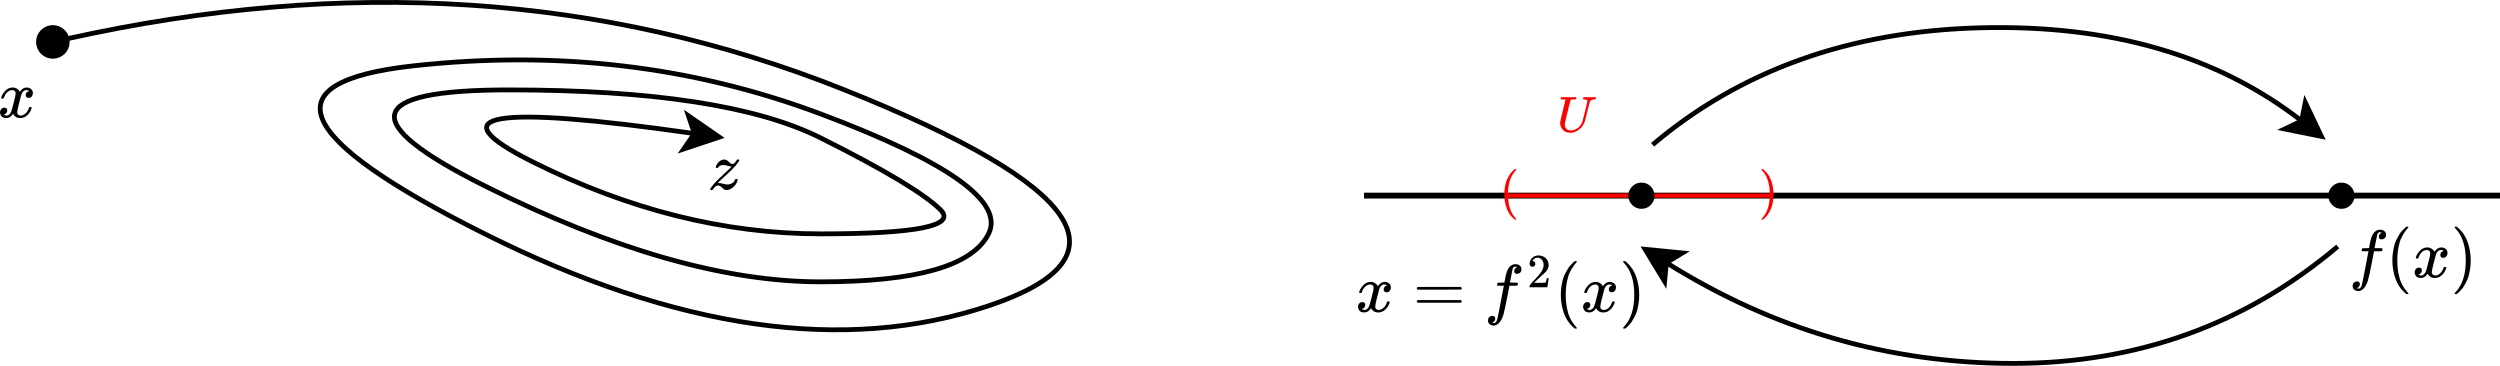
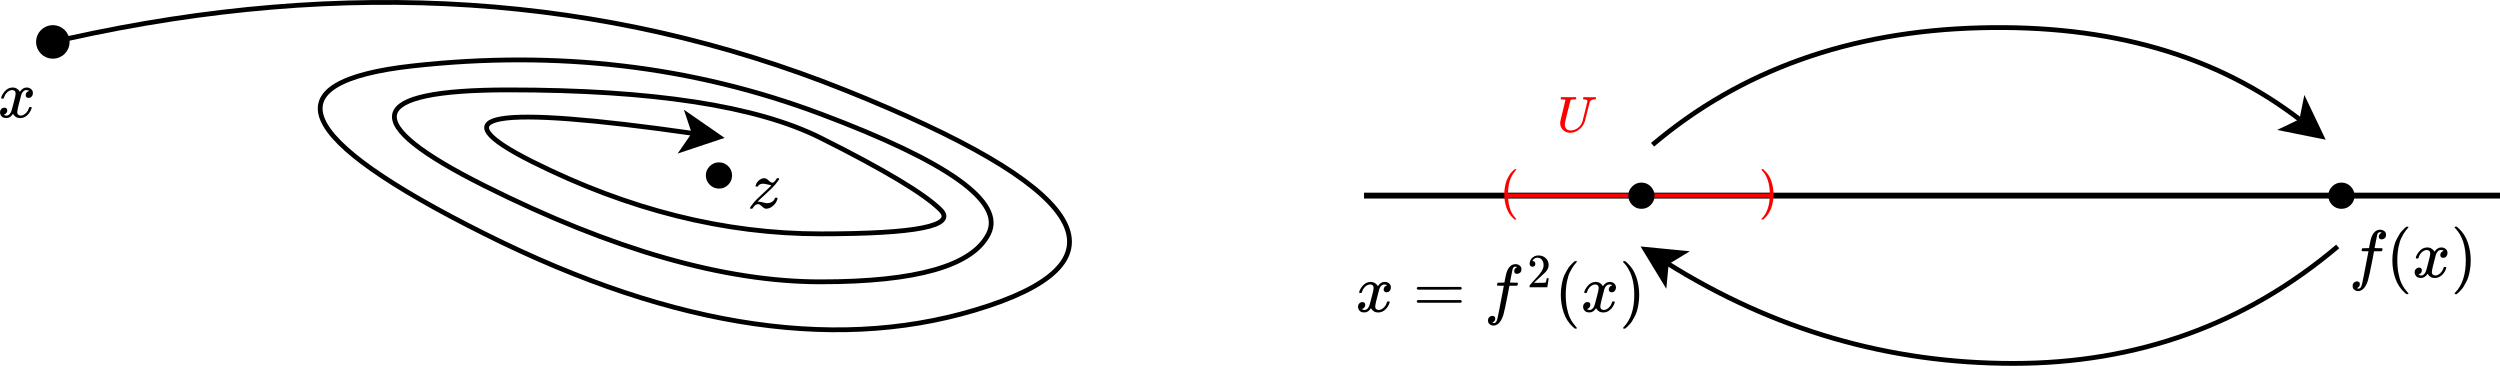
<svg xmlns="http://www.w3.org/2000/svg" version="1.1" id="svg1" width="468.007" height="68.48" viewBox="0 0 468.007 68.48">
  <defs id="defs1">
    <clipPath clipPathUnits="userSpaceOnUse" id="clipPath2">
      <path d="M 81.25,9.375 H 1575 V 234.375 H 81.25 Z" transform="matrix(0.3562442,0,0,0.3562442,62.39827,116.3099)" clip-rule="evenodd" id="path2" />
    </clipPath>
    <clipPath clipPathUnits="userSpaceOnUse" id="clipPath4">
      <path d="M 81.25,9.375 H 1575 V 234.375 H 81.25 Z" transform="matrix(0.3562442,0,0,0.3562442,62.39827,116.3099)" clip-rule="evenodd" id="path4" />
    </clipPath>
    <clipPath clipPathUnits="userSpaceOnUse" id="clipPath6">
      <path d="M 81.25,9.375 H 1575 V 234.375 H 81.25 Z" transform="matrix(0.3562442,0,0,0.3562442,62.39827,116.3099)" clip-rule="evenodd" id="path6" />
    </clipPath>
    <clipPath clipPathUnits="userSpaceOnUse" id="clipPath8">
      <path d="M 81.25,9.375 H 1575 V 234.375 H 81.25 Z" transform="matrix(25.32309,0,0,-25.32309,-2566.237,2090.515)" clip-rule="evenodd" id="path8" />
    </clipPath>
    <clipPath clipPathUnits="userSpaceOnUse" id="clipPath10">
      <path d="M 81.25,9.375 H 1575 V 234.375 H 81.25 Z" transform="matrix(25.36323,0,0,-25.36323,-13107.341,3161.43)" clip-rule="evenodd" id="path10" />
    </clipPath>
    <clipPath clipPathUnits="userSpaceOnUse" id="clipPath12">
      <path d="M 81.25,9.375 H 1575 V 234.375 H 81.25 Z" transform="matrix(0.3562442,0,0,0.3562442,62.39827,116.3099)" clip-rule="evenodd" id="path12" />
    </clipPath>
    <clipPath clipPathUnits="userSpaceOnUse" id="clipPath14">
      <path d="M 81.25,9.375 H 1575 V 234.375 H 81.25 Z" transform="matrix(25.3202,0,0,-25.3202,-22681.098,4969.787)" clip-rule="evenodd" id="path14" />
    </clipPath>
    <clipPath clipPathUnits="userSpaceOnUse" id="clipPath16">
      <path d="M 81.25,9.375 H 1575 V 234.375 H 81.25 Z" transform="matrix(25.3202,0,0,-25.3202,-23530.9,4969.787)" clip-rule="evenodd" id="path16" />
    </clipPath>
    <clipPath clipPathUnits="userSpaceOnUse" id="clipPath18">
      <path d="M 81.25,9.375 H 1575 V 234.375 H 81.25 Z" transform="matrix(25.3202,0,0,-25.3202,-24586.698,4969.787)" clip-rule="evenodd" id="path18" />
    </clipPath>
    <clipPath clipPathUnits="userSpaceOnUse" id="clipPath20">
      <path d="M 81.25,9.375 H 1575 V 234.375 H 81.25 Z" transform="matrix(35.81357,0,0,-35.81357,-35675.661,6515.964)" clip-rule="evenodd" id="path20" />
    </clipPath>
    <clipPath clipPathUnits="userSpaceOnUse" id="clipPath22">
      <path d="M 81.25,9.375 H 1575 V 234.375 H 81.25 Z" transform="matrix(25.3202,0,0,-25.3202,-25626.199,4969.787)" clip-rule="evenodd" id="path22" />
    </clipPath>
    <clipPath clipPathUnits="userSpaceOnUse" id="clipPath24">
      <path d="M 81.25,9.375 H 1575 V 234.375 H 81.25 Z" transform="matrix(25.3202,0,0,-25.3202,-26015.198,4969.787)" clip-rule="evenodd" id="path24" />
    </clipPath>
    <clipPath clipPathUnits="userSpaceOnUse" id="clipPath26">
      <path d="M 81.25,9.375 H 1575 V 234.375 H 81.25 Z" transform="matrix(25.3202,0,0,-25.3202,-26587.2,4969.787)" clip-rule="evenodd" id="path26" />
    </clipPath>
    <clipPath clipPathUnits="userSpaceOnUse" id="clipPath28">
      <path d="M 81.25,9.375 H 1575 V 234.375 H 81.25 Z" transform="matrix(25.34015,0,0,-25.34015,-37066.77,3445.044)" clip-rule="evenodd" id="path28" />
    </clipPath>
    <clipPath clipPathUnits="userSpaceOnUse" id="clipPath30">
      <path d="M 81.25,9.375 H 1575 V 234.375 H 81.25 Z" transform="matrix(0.3562442,0,0,0.3562442,62.39827,116.3099)" clip-rule="evenodd" id="path30" />
    </clipPath>
    <clipPath clipPathUnits="userSpaceOnUse" id="clipPath32">
      <path d="M 81.25,9.375 H 1575 V 234.375 H 81.25 Z" transform="matrix(0.3562442,0,0,0.3562442,62.39827,116.3099)" clip-rule="evenodd" id="path32" />
    </clipPath>
    <clipPath clipPathUnits="userSpaceOnUse" id="clipPath34">
      <path d="M 81.25,9.375 H 1575 V 234.375 H 81.25 Z" transform="matrix(0.3562442,0,0,0.3562442,62.39827,116.3099)" clip-rule="evenodd" id="path34" />
    </clipPath>
    <clipPath clipPathUnits="userSpaceOnUse" id="clipPath36">
      <path d="M 81.25,9.375 H 1575 V 234.375 H 81.25 Z" transform="matrix(0.3562442,0,0,0.3562442,62.39827,116.3099)" clip-rule="evenodd" id="path36" />
    </clipPath>
    <clipPath clipPathUnits="userSpaceOnUse" id="clipPath38">
      <path d="M 81.25,9.375 H 1575 V 234.375 H 81.25 Z" transform="matrix(25.33293,0,0,-25.33293,-37412.802,4461.3)" clip-rule="evenodd" id="path38" />
    </clipPath>
    <clipPath clipPathUnits="userSpaceOnUse" id="clipPath40">
      <path d="M 81.25,9.375 H 1575 V 234.375 H 81.25 Z" transform="matrix(25.33293,0,0,-25.33293,-37962.801,4461.3)" clip-rule="evenodd" id="path40" />
    </clipPath>
    <clipPath clipPathUnits="userSpaceOnUse" id="clipPath42">
      <path d="M 81.25,9.375 H 1575 V 234.375 H 81.25 Z" transform="matrix(25.33293,0,0,-25.33293,-38351.8,4461.3)" clip-rule="evenodd" id="path42" />
    </clipPath>
    <clipPath clipPathUnits="userSpaceOnUse" id="clipPath44">
      <path d="M 81.25,9.375 H 1575 V 234.375 H 81.25 Z" transform="matrix(25.33293,0,0,-25.33293,-38923.801,4461.3)" clip-rule="evenodd" id="path44" />
    </clipPath>
    <clipPath clipPathUnits="userSpaceOnUse" id="clipPath46">
      <path d="M 81.25,9.375 H 1575 V 234.375 H 81.25 Z" transform="matrix(33.85136,0,0,-33.85136,-33172.663,4570.081)" clip-rule="evenodd" id="path46" />
    </clipPath>
    <clipPath clipPathUnits="userSpaceOnUse" id="clipPath48">
      <path d="M 81.25,9.375 H 1575 V 234.375 H 81.25 Z" transform="matrix(33.85136,0,0,-33.85136,-38303.901,4570.081)" clip-rule="evenodd" id="path48" />
    </clipPath>
    <clipPath clipPathUnits="userSpaceOnUse" id="clipPath50">
      <path d="M 81.25,9.375 H 1575 V 234.375 H 81.25 Z" transform="matrix(0.3562442,0,0,0.3562442,62.39827,116.3099)" clip-rule="evenodd" id="path50" />
    </clipPath>
    <clipPath clipPathUnits="userSpaceOnUse" id="clipPath52">
      <path d="M 81.25,9.375 H 1575 V 234.375 H 81.25 Z" transform="matrix(25.34015,0,0,-25.34015,-26681.586,3445.044)" clip-rule="evenodd" id="path52" />
    </clipPath>
    <clipPath clipPathUnits="userSpaceOnUse" id="clipPath54">
      <path d="M 81.25,9.375 H 1575 V 234.375 H 81.25 Z" transform="matrix(33.76835,0,0,-33.76835,-34228.89,3070.77)" clip-rule="evenodd" id="path54" />
    </clipPath>
+     <clipPath clipPathUnits="userSpaceOnUse" id="clipPath52-7">
+       <path d="M 81.25,9.375 H 1575 V 234.375 H 81.25 Z" transform="matrix(25.34015,0,0,-25.34015,-26681.586,3445.044)" clip-rule="evenodd" id="path52-5" />
+     </clipPath>
  </defs>
  <g id="g1" transform="translate(-32.86471,-4.450228)">
    <path id="path1" d="M 112.93,129.35 C 170.977,116.45 225,120 275,140 c 50,20 60,35 30,45 -30,10 -65,5 -105,-15 -40,-20 -45,-31.667 -15,-35 30,-3.333 58.333,0 85,10 26.667,10 38.333,18.333 35,25 -3.333,6.667 -15,10 -35,10 -20,0 -43.333,-6.667 -70,-20 -26.667,-13.333 -25,-20 5,-20 30,0 51.667,3.333 65,10 13.333,6.667 21.667,11.667 25,15 3.333,3.333 -5,5 -25,5 -20,0 -40,-5 -60,-15 -20,-10 -8.767,-11.967 33.7,-5.9" style="fill:none;stroke:#000000;stroke-width:1;stroke-linecap:butt;stroke-linejoin:miter;stroke-miterlimit:10;stroke-dasharray:none;stroke-opacity:1" transform="matrix(0.8982602,0,0,0.8982602,-56.04988,-104.4765)" clip-path="url(#clipPath2)" />
    <path id="path3" d="m 113,130 c -1e-5,0.398 -0.076,0.78 -0.228,1.148 -0.152,0.368 -0.369,0.692 -0.65,0.973 -0.281,0.281 -0.606,0.498 -0.973,0.65 -0.368,0.152 -0.75,0.228 -1.148,0.228 -0.398,-2e-5 -0.781,-0.076 -1.148,-0.228 -0.368,-0.152 -0.692,-0.369 -0.973,-0.65 -0.281,-0.281 -0.498,-0.606 -0.65,-0.973 C 107.076,130.78 107,130.398 107,130 c -1e-5,-0.398 0.076,-0.781 0.228,-1.148 0.152,-0.368 0.369,-0.692 0.65,-0.973 0.281,-0.281 0.606,-0.498 0.973,-0.65 C 109.219,127.076 109.602,127 110,127 c 0.398,0 0.78,0.076 1.148,0.228 0.368,0.152 0.692,0.369 0.973,0.65 0.281,0.281 0.498,0.606 0.65,0.973 0.152,0.368 0.228,0.75 0.228,1.148 z" style="fill:#000000;fill-opacity:1;fill-rule:nonzero;stroke:#000000;stroke-width:1;stroke-linecap:butt;stroke-linejoin:miter;stroke-miterlimit:10;stroke-dasharray:none;stroke-opacity:1" transform="matrix(0.8982602,0,0,0.8982602,-56.04988,-104.4765)" clip-path="url(#clipPath4)" />
    <path id="path5" d="m 248.89,149.84 -7.42,2.48 2.23,-3.22 -1.24,-3.71 z" style="fill:#000000;fill-opacity:1;fill-rule:nonzero;stroke:#000000;stroke-width:1;stroke-linecap:butt;stroke-linejoin:miter;stroke-miterlimit:10;stroke-dasharray:none;stroke-opacity:1" transform="matrix(0.8982602,0,0,0.8982602,-56.04988,-104.4765)" clip-path="url(#clipPath6)" />
    <path id="path7" d="m 52,289 c 4.667,28 22.667,60.333 54,97 31.333,36.667 70,55.333 116,56 23.333,0 44.667,-6 64,-18 19.333,-12 33.667,-27 43,-45 28,42 61.667,63 101,63 24.667,0 46,-7.333 64,-22 18,-14.667 27.333,-34.333 28,-59 0,-19.333 -4.667,-35 -14,-47 -9.333,-12 -18.333,-19.333 -27,-22 -8.667,-2.667 -16.333,-4 -23,-4 -12.667,0 -23,3.667 -31,11 -8,7.333 -12,17 -12,29 0,30.667 16.667,51.667 50,63 -7.333,8.667 -20.667,13 -40,13 -8.667,0 -15,-0.667 -19,-2 -25.333,-10.667 -44,-32.667 -56,-66 -40,-147.333 -60,-233.333 -60,-258 0,-18.667 5.333,-32 16,-40 10.667,-8 22.333,-12 35,-12 24.667,0 49,11 73,33 24,22 40.333,49 49,81 2,6.667 4,10.333 6,11 2,0.667 7.333,1.333 16,2 h 4 c 10,0 15,-2.667 15,-8 0,-0.667 -0.667,-4.333 -2,-11 C 491.333,96 470.667,62.333 440,33 409.333,3.667 373.667,-11 333,-11 286.333,-11 251,10 227,52 199.667,10.667 168.333,-10 133,-10 h -6 C 94.333,-10 71,-1.333 57,16 43,33.333 35.667,51.667 35,71 c 0,21.333 6.333,38.667 19,52 12.667,13.333 27.667,20 45,20 28.667,0 43,-14 43,-42 C 142,87.667 138,76 130,66 122,56 114.333,49.333 107,46 99.667,42.667 95.333,41 94,41 l -3,-1 c 0,-0.667 2,-2 6,-4 4,-2 9.333,-4.333 16,-7 6.667,-2.667 13,-3.667 19,-3 24,0 44.667,15 62,45 6,10.667 13.667,33.333 23,68 9.333,34.667 18.667,70.667 28,108 9.333,37.333 14.667,59.333 16,66 3.333,18 5,31 5,39 0,18.667 -5,32 -15,40 -10,8 -21.333,12 -34,12 -26.667,0 -51.667,-10.667 -75,-32 -23.333,-21.333 -39.667,-48.667 -49,-82 -1.333,-6 -3,-9.333 -5,-10 -2,-0.667 -7.333,-1.333 -16,-2 H 58 c -4,4 -6,7.667 -6,11 z" style="fill:#000000;fill-opacity:1;fill-rule:nonzero;stroke:#000000;stroke-width:1;stroke-linecap:butt;stroke-linejoin:miter;stroke-miterlimit:10;stroke-dasharray:none;stroke-opacity:0.118" transform="matrix(0.01263669,0,0,-0.01263669,32.42874,26.41719)" clip-path="url(#clipPath8)" />
-     <path id="path9" d="m 347,338 c -6.667,0 -24.333,3.667 -53,11 -28.667,7.333 -49.667,11 -63,11 -13.333,0 -24.667,-1.333 -34,-4 -9.333,-2.667 -17,-6 -23,-10 -6,-4 -10,-7.667 -12,-11 -2,-3.333 -4.333,-7 -7,-11 l -2,-4 c -2,-2 -7,-3 -15,-3 -14,0 -21,2.667 -21,8 0,3.333 1,8 3,14 8.667,26 23,48.333 43,67 20,18.667 42,30 66,34 8,1.333 13.667,2 17,2 16.667,0 31.667,-5.667 45,-17 13.333,-11.333 26,-22.333 38,-33 12,-10.667 24.667,-16.333 38,-17 14.667,0 29.333,11 44,33 14.667,22 22.333,33 23,33 0.667,0.667 5.667,1 15,1 h 13 c 4,-4 6,-6.667 6,-8 0,-2.667 -1.667,-7.333 -5,-14 -3.333,-6.667 -8,-13.667 -14,-21 -6,-7.333 -11.667,-14.667 -17,-22 -5.333,-7.333 -10,-13.667 -14,-19 l -7,-9 C 382.333,315 337,270 275,214 213,158 174.667,122 160,106 l -12,-12 15,-1 c 14.667,0 36,-3.667 64,-11 28,-7.333 49,-11 63,-11 25.333,0 48.667,6.333 70,19 21.333,12.667 35.333,29.333 42,50 2.667,6 5,9.667 7,11 2,1.333 7,2 15,2 12.667,0 19,-3.333 19,-10 0,-3.333 -0.333,-6.333 -1,-9 C 430.667,92.667 408.667,58.333 376,31 343.333,3.667 310.667,-10.333 278,-11 260.667,-11 245.333,-5.333 232,6 218.667,17.333 205.667,28.667 193,40 180.333,51.333 167.667,57 155,57 125.667,57 99.333,37 76,-3 72,-8.333 66.333,-11 59,-11 H 54 41 c -4,4 -6,7 -6,9 0,10 19.333,38.667 58,86 26,30 70,73.333 132,130 62,56.667 100.333,92.667 115,108 8,10.667 10.333,16 7,16 z" style="fill:#000000;fill-opacity:1;fill-rule:nonzero;stroke:#000000;stroke-width:1;stroke-linecap:butt;stroke-linejoin:miter;stroke-miterlimit:10;stroke-dasharray:none;stroke-opacity:0.118" transform="matrix(0.01261669,0,0,-0.01261669,165.3713,39.88678)" clip-path="url(#clipPath10)" />
+     <path id="path9" d="m 347,338 c -6.667,0 -24.333,3.667 -53,11 -28.667,7.333 -49.667,11 -63,11 -13.333,0 -24.667,-1.333 -34,-4 -9.333,-2.667 -17,-6 -23,-10 -6,-4 -10,-7.667 -12,-11 -2,-3.333 -4.333,-7 -7,-11 l -2,-4 c -2,-2 -7,-3 -15,-3 -14,0 -21,2.667 -21,8 0,3.333 1,8 3,14 8.667,26 23,48.333 43,67 20,18.667 42,30 66,34 8,1.333 13.667,2 17,2 16.667,0 31.667,-5.667 45,-17 13.333,-11.333 26,-22.333 38,-33 12,-10.667 24.667,-16.333 38,-17 14.667,0 29.333,11 44,33 14.667,22 22.333,33 23,33 0.667,0.667 5.667,1 15,1 h 13 c 4,-4 6,-6.667 6,-8 0,-2.667 -1.667,-7.333 -5,-14 -3.333,-6.667 -8,-13.667 -14,-21 -6,-7.333 -11.667,-14.667 -17,-22 -5.333,-7.333 -10,-13.667 -14,-19 l -7,-9 C 382.333,315 337,270 275,214 213,158 174.667,122 160,106 l -12,-12 15,-1 c 14.667,0 36,-3.667 64,-11 28,-7.333 49,-11 63,-11 25.333,0 48.667,6.333 70,19 21.333,12.667 35.333,29.333 42,50 2.667,6 5,9.667 7,11 2,1.333 7,2 15,2 12.667,0 19,-3.333 19,-10 0,-3.333 -0.333,-6.333 -1,-9 C 430.667,92.667 408.667,58.333 376,31 343.333,3.667 310.667,-10.333 278,-11 260.667,-11 245.333,-5.333 232,6 218.667,17.333 205.667,28.667 193,40 180.333,51.333 167.667,57 155,57 125.667,57 99.333,37 76,-3 72,-8.333 66.333,-11 59,-11 H 54 41 c -4,4 -6,7 -6,9 0,10 19.333,38.667 58,86 26,30 70,73.333 132,130 62,56.667 100.333,92.667 115,108 8,10.667 10.333,16 7,16 z" style="fill:#000000;fill-opacity:1;fill-rule:nonzero;stroke:#000000;stroke-width:1;stroke-linecap:butt;stroke-linejoin:miter;stroke-miterlimit:10;stroke-dasharray:none;stroke-opacity:0.118" transform="matrix(0.01261669,0,0,-0.01261669,172.8288,43.38253)" clip-path="url(#clipPath10)" />
    <path id="path11" d="M 383.26,162.03 H 620" style="fill:none;stroke:#000000;stroke-width:1.222;stroke-linecap:butt;stroke-linejoin:miter;stroke-miterlimit:10;stroke-dasharray:none;stroke-opacity:1" transform="matrix(0.8982602,0,0,0.8982602,-56.04988,-104.4765)" clip-path="url(#clipPath12)" />
    <path id="path13" d="m 52,289 c 4.667,28 22.667,60.333 54,97 31.333,36.667 70,55.333 116,56 23.333,0 44.667,-6 64,-18 19.333,-12 33.667,-27 43,-45 28,42 61.667,63 101,63 24.667,0 46,-7.333 64,-22 18,-14.667 27.333,-34.333 28,-59 0,-19.333 -4.667,-35 -14,-47 -9.333,-12 -18.333,-19.333 -27,-22 -8.667,-2.667 -16.333,-4 -23,-4 -12.667,0 -23,3.667 -31,11 -8,7.333 -12,17 -12,29 0,30.667 16.667,51.667 50,63 -7.333,8.667 -20.667,13 -40,13 -8.667,0 -15,-0.667 -19,-2 -25.333,-10.667 -44,-32.667 -56,-66 -40,-147.333 -60,-233.333 -60,-258 0,-18.667 5.333,-32 16,-40 10.667,-8 22.333,-12 35,-12 24.667,0 49,11 73,33 24,22 40.333,49 49,81 2,6.667 4,10.333 6,11 2,0.667 7.333,1.333 16,2 h 4 c 10,0 15,-2.667 15,-8 0,-0.667 -0.667,-4.333 -2,-11 C 491.333,96 470.667,62.333 440,33 409.333,3.667 373.667,-11 333,-11 286.333,-11 251,10 227,52 199.667,10.667 168.333,-10 133,-10 h -6 C 94.333,-10 71,-1.333 57,16 43,33.333 35.667,51.667 35,71 c 0,21.333 6.333,38.667 19,52 12.667,13.333 27.667,20 45,20 28.667,0 43,-14 43,-42 C 142,87.667 138,76 130,66 122,56 114.333,49.333 107,46 99.667,42.667 95.333,41 94,41 l -3,-1 c 0,-0.667 2,-2 6,-4 4,-2 9.333,-4.333 16,-7 6.667,-2.667 13,-3.667 19,-3 24,0 44.667,15 62,45 6,10.667 13.667,33.333 23,68 9.333,34.667 18.667,70.667 28,108 9.333,37.333 14.667,59.333 16,66 3.333,18 5,31 5,39 0,18.667 -5,32 -15,40 -10,8 -21.333,12 -34,12 -26.667,0 -51.667,-10.667 -75,-32 -23.333,-21.333 -39.667,-48.667 -49,-82 -1.333,-6 -3,-9.333 -5,-10 -2,-0.667 -7.333,-1.333 -16,-2 H 58 c -4,4 -6,7.667 -6,11 z" style="fill:#000000;fill-opacity:1;fill-rule:nonzero;stroke:#000000;stroke-width:1;stroke-linecap:butt;stroke-linejoin:miter;stroke-miterlimit:10;stroke-dasharray:none;stroke-opacity:0.118" transform="matrix(0.01263813,0,0,-0.01263813,286.6467,62.80882)" clip-path="url(#clipPath14)" />
    <path id="path15" d="m 56,347 c 0,8.667 4.667,15.333 14,20 h 637 c 10,-5.333 15,-12 15,-20 0,-7.333 -4.667,-13.667 -14,-19 L 390,327 H 72 c -10.667,3.333 -16,10 -16,20 z m 0,-194 c 0,10 5.333,16.667 16,20 h 636 c 9.333,-6.667 14,-13.333 14,-20 0,-8.667 -5,-15.333 -15,-20 H 70 c -9.333,4.667 -14,11.333 -14,20 z" style="fill:#000000;fill-opacity:1;fill-rule:nonzero;stroke:#000000;stroke-width:1;stroke-linecap:butt;stroke-linejoin:miter;stroke-miterlimit:10;stroke-dasharray:none;stroke-opacity:0.118" transform="matrix(0.01263813,0,0,-0.01263813,297.3866,62.80882)" clip-path="url(#clipPath16)" />
    <path id="path17" d="m 118,-162 c 1.333,0 3.333,-0.667 6,-2 2.667,-1.333 6.333,-2.333 11,-3 4.667,-0.667 8.667,-1 12,-1 8.667,0 16.667,4.333 24,13 7.333,8.667 12.667,18.333 16,29 6.667,18 18,69 34,153 16,84 31.333,164 46,240 14.667,76 22,114.333 22,115 v 3 h -47 c -31.333,0 -48,0.667 -50,2 -2.667,2 -4,5.333 -4,10 l 7,28 c 1.333,3.333 4,5 8,5 4,0 19.667,0.333 47,1 32,0 48,0.333 48,1 0,1.333 3,18 9,50 6,32 10,51.333 12,58 24.667,110 73.333,165 146,165 24.667,-1.333 45,-8.667 61,-22 16,-13.333 24,-31 24,-53 0,-24 -7,-41.333 -21,-52 -14,-10.667 -28,-16.333 -42,-17 -29.333,0 -44,14 -44,42 0,12.667 3.667,23.667 11,33 7.333,9.333 15.333,16.333 24,21 l 9,5 c -10.667,4 -20.667,6 -30,6 -8,0 -15.667,-3.333 -23,-10 -7.333,-6.667 -12.333,-16 -15,-28 -4.667,-19.333 -10,-45.333 -16,-78 -6,-32.667 -11.333,-60.333 -16,-83 -4.667,-22.667 -7,-34.667 -7,-36 0,-1.333 18.333,-2 55,-2 30,0 47.333,-0.333 52,-1 4.667,-0.667 8.333,-2.667 11,-6 0.667,-2.667 0,-8.333 -2,-17 -2,-8.667 -3.667,-14 -5,-16 -1.333,-3.333 -4.333,-5 -9,-5 -4.667,0 -22.667,-0.333 -54,-1 H 372 L 349,263 C 317,97.667 294.667,-5.667 282,-47 c -18,-56.667 -41.333,-98.667 -70,-126 -24.667,-21.333 -49,-32 -73,-32 -21.333,0 -40.667,6.333 -58,19 -17.333,12.667 -26,30.667 -26,54 0,24.667 7,42.667 21,54 14,11.333 28,17 42,17 29.333,0 44,-14 44,-42 0,-12.667 -3.667,-23.667 -11,-33 -7.333,-9.333 -15.333,-16.333 -24,-21 z" style="fill:#000000;fill-opacity:1;fill-rule:nonzero;stroke:#000000;stroke-width:1;stroke-linecap:butt;stroke-linejoin:miter;stroke-miterlimit:10;stroke-dasharray:none;stroke-opacity:0.118" transform="matrix(0.01263813,0,0,-0.01263813,310.7299,62.80882)" clip-path="url(#clipPath18)" />
    <path id="path19" d="m 109,429 c -18,0 -32.333,6 -43,18 -10.667,12 -16,26.667 -16,44 0,47.333 17.667,88.333 53,123 35.333,34.667 79.333,52 132,52 60.667,0 111.333,-18.667 152,-56 40.667,-37.333 61.333,-85.667 62,-145 0,-28.667 -6.667,-56 -20,-82 -13.333,-26 -29.333,-48.667 -48,-68 -18.667,-19.333 -45.333,-44 -80,-74 -24,-20.667 -57.333,-51.333 -100,-92 l -59,-56 76,-1 c 104.667,0 160.333,1.667 167,5 4.667,1.333 12.667,31 24,89 v 3 h 40 v -3 C 448.333,184 444,153.667 436,95 428,36.333 423,5.667 421,3 V 0 H 50 v 19 12 c 0,4.667 2,9.667 6,15 4,5.333 14,17 30,35 19.333,21.333 36,40 50,56 6,6.667 17.333,19 34,37 16.667,18 28,30.333 34,37 6,6.667 15.667,17.667 29,33 13.333,15.333 22.667,26.667 28,34 5.333,7.333 13,17.333 23,30 10,12.667 17,23.333 21,32 4,8.667 9,18.333 15,29 6,10.667 10.333,21.333 13,32 2.667,10.667 5,20.667 7,30 2,9.333 3,20.333 3,33 0,42 -11.333,78.333 -34,109 -22.667,30.667 -55,46 -97,46 -22,0 -41.333,-5.667 -58,-17 -16.667,-11.333 -28.333,-22.333 -35,-33 -6.667,-10.667 -10,-17 -10,-19 0,-0.667 1.667,-1 5,-1 12,0 24.333,-4.667 37,-14 12.667,-9.333 19,-24.667 19,-46 0,-16.667 -5.333,-30.667 -16,-42 -10.667,-11.333 -25.667,-17.333 -45,-18 z" style="fill:#000000;fill-opacity:1;fill-rule:nonzero;stroke:#000000;stroke-width:1;stroke-linecap:butt;stroke-linejoin:miter;stroke-miterlimit:10;stroke-dasharray:none;stroke-opacity:0.084" transform="matrix(0.00893516,0,0,-0.00893516,318.7677,58.22118)" clip-path="url(#clipPath20)" />
    <path id="path21" d="m 94,250 c 0,46 3.333,89.667 10,131 6.667,41.333 14.333,77 23,107 8.667,30 21,59.333 37,88 16,28.667 28.667,51 38,67 9.333,16 23.333,33.333 42,52 18.667,18.667 29.667,30 33,34 3.333,4 11.667,11 25,21 h 13 4 c 9.333,0 14,-3 14,-9 0,-2 -5.667,-9 -17,-21 -11.333,-12 -25,-29.667 -41,-53 -16,-23.333 -32.333,-52 -49,-86 -16.667,-34 -30.667,-80 -42,-138 -11.333,-58 -17,-122.333 -17,-193 0,-70.667 5.667,-134.667 17,-192 11.333,-57.333 25,-103.667 41,-139 16,-35.333 32.333,-64 49,-86 16.667,-22 30.667,-39.667 42,-53 11.333,-13.333 17,-20.333 17,-21 0,-6 -5,-9 -15,-9 h -3 -13 l -28,24 C 211.333,-169.333 165.667,-98.667 137,-14 108.333,70.667 94,158.667 94,250 Z" style="fill:#000000;fill-opacity:1;fill-rule:nonzero;stroke:#000000;stroke-width:1;stroke-linecap:butt;stroke-linejoin:miter;stroke-miterlimit:10;stroke-dasharray:none;stroke-opacity:0.118" transform="matrix(0.01263813,0,0,-0.01263813,323.8672,62.80882)" clip-path="url(#clipPath22)" />
    <path id="path23" d="m 52,289 c 4.667,28 22.667,60.333 54,97 31.333,36.667 70,55.333 116,56 23.333,0 44.667,-6 64,-18 19.333,-12 33.667,-27 43,-45 28,42 61.667,63 101,63 24.667,0 46,-7.333 64,-22 18,-14.667 27.333,-34.333 28,-59 0,-19.333 -4.667,-35 -14,-47 -9.333,-12 -18.333,-19.333 -27,-22 -8.667,-2.667 -16.333,-4 -23,-4 -12.667,0 -23,3.667 -31,11 -8,7.333 -12,17 -12,29 0,30.667 16.667,51.667 50,63 -7.333,8.667 -20.667,13 -40,13 -8.667,0 -15,-0.667 -19,-2 -25.333,-10.667 -44,-32.667 -56,-66 -40,-147.333 -60,-233.333 -60,-258 0,-18.667 5.333,-32 16,-40 10.667,-8 22.333,-12 35,-12 24.667,0 49,11 73,33 24,22 40.333,49 49,81 2,6.667 4,10.333 6,11 2,0.667 7.333,1.333 16,2 h 4 c 10,0 15,-2.667 15,-8 0,-0.667 -0.667,-4.333 -2,-11 C 491.333,96 470.667,62.333 440,33 409.333,3.667 373.667,-11 333,-11 286.333,-11 251,10 227,52 199.667,10.667 168.333,-10 133,-10 h -6 C 94.333,-10 71,-1.333 57,16 43,33.333 35.667,51.667 35,71 c 0,21.333 6.333,38.667 19,52 12.667,13.333 27.667,20 45,20 28.667,0 43,-14 43,-42 C 142,87.667 138,76 130,66 122,56 114.333,49.333 107,46 99.667,42.667 95.333,41 94,41 l -3,-1 c 0,-0.667 2,-2 6,-4 4,-2 9.333,-4.333 16,-7 6.667,-2.667 13,-3.667 19,-3 24,0 44.667,15 62,45 6,10.667 13.667,33.333 23,68 9.333,34.667 18.667,70.667 28,108 9.333,37.333 14.667,59.333 16,66 3.333,18 5,31 5,39 0,18.667 -5,32 -15,40 -10,8 -21.333,12 -34,12 -26.667,0 -51.667,-10.667 -75,-32 -23.333,-21.333 -39.667,-48.667 -49,-82 -1.333,-6 -3,-9.333 -5,-10 -2,-0.667 -7.333,-1.333 -16,-2 H 58 c -4,4 -6,7.667 -6,11 z" style="fill:#000000;fill-opacity:1;fill-rule:nonzero;stroke:#000000;stroke-width:1;stroke-linecap:butt;stroke-linejoin:miter;stroke-miterlimit:10;stroke-dasharray:none;stroke-opacity:0.118" transform="matrix(0.01263813,0,0,-0.01263813,328.7835,62.80882)" clip-path="url(#clipPath24)" />
    <path id="path25" d="m 60,749 4,1 c 3.333,0 6.667,0 10,0 h 12 l 28,-24 c 62.667,-56.667 108.333,-127.333 137,-212 28.667,-84.667 43,-172.667 43,-264 0,-45.333 -3.333,-89 -10,-131 -6.667,-42 -14.333,-77.667 -23,-107 -8.667,-29.333 -21,-58.667 -37,-88 -16,-29.333 -28.667,-51.667 -38,-67 -9.333,-15.333 -23,-32.333 -41,-51 -18,-18.667 -28.667,-29.667 -32,-33 -3.333,-3.333 -11,-9.667 -23,-19 -2,-2 -3.333,-3.333 -4,-4 H 74 c -5.333,0 -9,0 -11,0 -2,0 -3.667,1 -5,3 -1.333,2 -2.333,5 -3,9 0.667,0.667 4.333,5 11,13 103.333,107.333 155,265.667 155,475 0,209.333 -51.667,367.667 -155,475 -6.667,8 -10.333,12.333 -11,13 0,5.333 1.667,9 5,11 z" style="fill:#000000;fill-opacity:1;fill-rule:nonzero;stroke:#000000;stroke-width:1;stroke-linecap:butt;stroke-linejoin:miter;stroke-miterlimit:10;stroke-dasharray:none;stroke-opacity:0.118" transform="matrix(0.01263813,0,0,-0.01263813,336.0125,62.80882)" clip-path="url(#clipPath26)" />
    <path id="path27" d="m 55,251 c 0,51.333 19,96.333 57,135 38,38.667 83.667,58 137,58 53.333,0 99,-18.667 137,-56 38,-37.333 57.333,-83.667 58,-139 0,-52 -18.667,-97.333 -56,-136 C 350.667,74.333 304.667,55 250,55 196.667,55 151,74 113,112 75,150 55.667,196.333 55,251 Z" style="fill:#000000;fill-opacity:1;fill-rule:nonzero;stroke:#000000;stroke-width:1;stroke-linecap:butt;stroke-linejoin:miter;stroke-miterlimit:10;stroke-dasharray:none;stroke-opacity:0.118" transform="matrix(0.01262818,0,0,-0.01262818,468.0334,44.23858)" clip-path="url(#clipPath28)" />
    <path id="path29" d="m 443.39,151.43 c 18.367,-15.54 41.12,-23.663 68.26,-24.37 27.14,-0.707 49.473,5.76 67,19.4" style="fill:none;stroke:#000000;stroke-width:1;stroke-linecap:butt;stroke-linejoin:miter;stroke-miterlimit:10;stroke-dasharray:none;stroke-opacity:1" transform="matrix(0.8982602,0,0,0.8982602,-56.04988,-104.4765)" clip-path="url(#clipPath30)" />
    <path id="path31" d="m 582.79,149.69 -7.67,-1.54 3.53,-1.69 0.77,-3.84 z" style="fill:#000000;fill-opacity:1;fill-rule:nonzero;stroke:#000000;stroke-width:1;stroke-linecap:butt;stroke-linejoin:miter;stroke-miterlimit:10;stroke-dasharray:none;stroke-opacity:1" transform="matrix(0.8982602,0,0,0.8982602,-56.04988,-104.4765)" clip-path="url(#clipPath32)" />
    <path id="path33" d="M 586.18,172.63 C 566.973,188.877 544.427,197 518.54,197 c -25.887,0 -49.977,-6.997 -72.27,-20.99" style="fill:none;stroke:#000000;stroke-width:1;stroke-linecap:butt;stroke-linejoin:miter;stroke-miterlimit:10;stroke-dasharray:none;stroke-opacity:1" transform="matrix(0.8982602,0,0,0.8982602,-56.04988,-104.4765)" clip-path="url(#clipPath34)" />
    <path id="path35" d="m 441.83,173.22 7.79,0.76 -3.35,2.03 -0.37,3.9 z" style="fill:#000000;fill-opacity:1;fill-rule:nonzero;stroke:#000000;stroke-width:1;stroke-linecap:butt;stroke-linejoin:miter;stroke-miterlimit:10;stroke-dasharray:none;stroke-opacity:1" transform="matrix(0.8982602,0,0,0.8982602,-56.04988,-104.4765)" clip-path="url(#clipPath36)" />
    <path id="path37" d="m 118,-162 c 1.333,0 3.333,-0.667 6,-2 2.667,-1.333 6.333,-2.333 11,-3 4.667,-0.667 8.667,-1 12,-1 8.667,0 16.667,4.333 24,13 7.333,8.667 12.667,18.333 16,29 6.667,18 18,69 34,153 16,84 31.333,164 46,240 14.667,76 22,114.333 22,115 v 3 h -47 c -31.333,0 -48,0.667 -50,2 -2.667,2 -4,5.333 -4,10 l 7,28 c 1.333,3.333 4,5 8,5 4,0 19.667,0.333 47,1 32,0 48,0.333 48,1 0,1.333 3,18 9,50 6,32 10,51.333 12,58 24.667,110 73.333,165 146,165 24.667,-1.333 45,-8.667 61,-22 16,-13.333 24,-31 24,-53 0,-24 -7,-41.333 -21,-52 -14,-10.667 -28,-16.333 -42,-17 -29.333,0 -44,14 -44,42 0,12.667 3.667,23.667 11,33 7.333,9.333 15.333,16.333 24,21 l 9,5 c -10.667,4 -20.667,6 -30,6 -8,0 -15.667,-3.333 -23,-10 -7.333,-6.667 -12.333,-16 -15,-28 -4.667,-19.333 -10,-45.333 -16,-78 -6,-32.667 -11.333,-60.333 -16,-83 -4.667,-22.667 -7,-34.667 -7,-36 0,-1.333 18.333,-2 55,-2 30,0 47.333,-0.333 52,-1 4.667,-0.667 8.333,-2.667 11,-6 0.667,-2.667 0,-8.333 -2,-17 -2,-8.667 -3.667,-14 -5,-16 -1.333,-3.333 -4.333,-5 -9,-5 -4.667,0 -22.667,-0.333 -54,-1 H 372 L 349,263 C 317,97.667 294.667,-5.667 282,-47 c -18,-56.667 -41.333,-98.667 -70,-126 -24.667,-21.333 -49,-32 -73,-32 -21.333,0 -40.667,6.333 -58,19 -17.333,12.667 -26,30.667 -26,54 0,24.667 7,42.667 21,54 14,11.333 28,17 42,17 29.333,0 44,-14 44,-42 0,-12.667 -3.667,-23.667 -11,-33 -7.333,-9.333 -15.333,-16.333 -24,-21 z" style="fill:#000000;fill-opacity:1;fill-rule:nonzero;stroke:#000000;stroke-width:1;stroke-linecap:butt;stroke-linejoin:miter;stroke-miterlimit:10;stroke-dasharray:none;stroke-opacity:0.118" transform="matrix(0.01263178,0,0,-0.01263178,472.5903,56.35416)" clip-path="url(#clipPath38)" />
    <path id="path39" d="m 94,250 c 0,46 3.333,89.667 10,131 6.667,41.333 14.333,77 23,107 8.667,30 21,59.333 37,88 16,28.667 28.667,51 38,67 9.333,16 23.333,33.333 42,52 18.667,18.667 29.667,30 33,34 3.333,4 11.667,11 25,21 h 13 4 c 9.333,0 14,-3 14,-9 0,-2 -5.667,-9 -17,-21 -11.333,-12 -25,-29.667 -41,-53 -16,-23.333 -32.333,-52 -49,-86 -16.667,-34 -30.667,-80 -42,-138 -11.333,-58 -17,-122.333 -17,-193 0,-70.667 5.667,-134.667 17,-192 11.333,-57.333 25,-103.667 41,-139 16,-35.333 32.333,-64 49,-86 16.667,-22 30.667,-39.667 42,-53 11.333,-13.333 17,-20.333 17,-21 0,-6 -5,-9 -15,-9 h -3 -13 l -28,24 C 211.333,-169.333 165.667,-98.667 137,-14 108.333,70.667 94,158.667 94,250 Z" style="fill:#000000;fill-opacity:1;fill-rule:nonzero;stroke:#000000;stroke-width:1;stroke-linecap:butt;stroke-linejoin:miter;stroke-miterlimit:10;stroke-dasharray:none;stroke-opacity:0.118" transform="matrix(0.01263178,0,0,-0.01263178,479.5378,56.35416)" clip-path="url(#clipPath40)" />
    <path id="path41" d="m 52,289 c 4.667,28 22.667,60.333 54,97 31.333,36.667 70,55.333 116,56 23.333,0 44.667,-6 64,-18 19.333,-12 33.667,-27 43,-45 28,42 61.667,63 101,63 24.667,0 46,-7.333 64,-22 18,-14.667 27.333,-34.333 28,-59 0,-19.333 -4.667,-35 -14,-47 -9.333,-12 -18.333,-19.333 -27,-22 -8.667,-2.667 -16.333,-4 -23,-4 -12.667,0 -23,3.667 -31,11 -8,7.333 -12,17 -12,29 0,30.667 16.667,51.667 50,63 -7.333,8.667 -20.667,13 -40,13 -8.667,0 -15,-0.667 -19,-2 -25.333,-10.667 -44,-32.667 -56,-66 -40,-147.333 -60,-233.333 -60,-258 0,-18.667 5.333,-32 16,-40 10.667,-8 22.333,-12 35,-12 24.667,0 49,11 73,33 24,22 40.333,49 49,81 2,6.667 4,10.333 6,11 2,0.667 7.333,1.333 16,2 h 4 c 10,0 15,-2.667 15,-8 0,-0.667 -0.667,-4.333 -2,-11 C 491.333,96 470.667,62.333 440,33 409.333,3.667 373.667,-11 333,-11 286.333,-11 251,10 227,52 199.667,10.667 168.333,-10 133,-10 h -6 C 94.333,-10 71,-1.333 57,16 43,33.333 35.667,51.667 35,71 c 0,21.333 6.333,38.667 19,52 12.667,13.333 27.667,20 45,20 28.667,0 43,-14 43,-42 C 142,87.667 138,76 130,66 122,56 114.333,49.333 107,46 99.667,42.667 95.333,41 94,41 l -3,-1 c 0,-0.667 2,-2 6,-4 4,-2 9.333,-4.333 16,-7 6.667,-2.667 13,-3.667 19,-3 24,0 44.667,15 62,45 6,10.667 13.667,33.333 23,68 9.333,34.667 18.667,70.667 28,108 9.333,37.333 14.667,59.333 16,66 3.333,18 5,31 5,39 0,18.667 -5,32 -15,40 -10,8 -21.333,12 -34,12 -26.667,0 -51.667,-10.667 -75,-32 -23.333,-21.333 -39.667,-48.667 -49,-82 -1.333,-6 -3,-9.333 -5,-10 -2,-0.667 -7.333,-1.333 -16,-2 H 58 c -4,4 -6,7.667 -6,11 z" style="fill:#000000;fill-opacity:1;fill-rule:nonzero;stroke:#000000;stroke-width:1;stroke-linecap:butt;stroke-linejoin:miter;stroke-miterlimit:10;stroke-dasharray:none;stroke-opacity:0.118" transform="matrix(0.01263178,0,0,-0.01263178,484.4515,56.35416)" clip-path="url(#clipPath42)" />
    <path id="path43" d="m 60,749 4,1 c 3.333,0 6.667,0 10,0 h 12 l 28,-24 c 62.667,-56.667 108.333,-127.333 137,-212 28.667,-84.667 43,-172.667 43,-264 0,-45.333 -3.333,-89 -10,-131 -6.667,-42 -14.333,-77.667 -23,-107 -8.667,-29.333 -21,-58.667 -37,-88 -16,-29.333 -28.667,-51.667 -38,-67 -9.333,-15.333 -23,-32.333 -41,-51 -18,-18.667 -28.667,-29.667 -32,-33 -3.333,-3.333 -11,-9.667 -23,-19 -2,-2 -3.333,-3.333 -4,-4 H 74 c -5.333,0 -9,0 -11,0 -2,0 -3.667,1 -5,3 -1.333,2 -2.333,5 -3,9 0.667,0.667 4.333,5 11,13 103.333,107.333 155,265.667 155,475 0,209.333 -51.667,367.667 -155,475 -6.667,8 -10.333,12.333 -11,13 0,5.333 1.667,9 5,11 z" style="fill:#000000;fill-opacity:1;fill-rule:nonzero;stroke:#000000;stroke-width:1;stroke-linecap:butt;stroke-linejoin:miter;stroke-miterlimit:10;stroke-dasharray:none;stroke-opacity:0.118" transform="matrix(0.01263178,0,0,-0.01263178,491.6769,56.35416)" clip-path="url(#clipPath44)" />
    <path id="path45" d="m 94,250 c 0,46 3.333,89.667 10,131 6.667,41.333 14.333,77 23,107 8.667,30 21,59.333 37,88 16,28.667 28.667,51 38,67 9.333,16 23.333,33.333 42,52 18.667,18.667 29.667,30 33,34 3.333,4 11.667,11 25,21 h 13 4 c 9.333,0 14,-3 14,-9 0,-2 -5.667,-9 -17,-21 -11.333,-12 -25,-29.667 -41,-53 -16,-23.333 -32.333,-52 -49,-86 -16.667,-34 -30.667,-80 -42,-138 -11.333,-58 -17,-122.333 -17,-193 0,-70.667 5.667,-134.667 17,-192 11.333,-57.333 25,-103.667 41,-139 16,-35.333 32.333,-64 49,-86 16.667,-22 30.667,-39.667 42,-53 11.333,-13.333 17,-20.333 17,-21 0,-6 -5,-9 -15,-9 h -3 -13 l -28,24 C 211.333,-169.333 165.667,-98.667 137,-14 108.333,70.667 94,158.667 94,250 Z" style="fill:#ff0000;fill-opacity:1;fill-rule:nonzero;stroke:#ff0000;stroke-width:1;stroke-linecap:butt;stroke-linejoin:miter;stroke-miterlimit:10;stroke-dasharray:none;stroke-opacity:0.089" transform="matrix(0.00945309,0,0,-0.00945309,313.5842,43.20139)" clip-path="url(#clipPath46)" />
    <path id="path47" d="m 60,749 4,1 c 3.333,0 6.667,0 10,0 h 12 l 28,-24 c 62.667,-56.667 108.333,-127.333 137,-212 28.667,-84.667 43,-172.667 43,-264 0,-45.333 -3.333,-89 -10,-131 -6.667,-42 -14.333,-77.667 -23,-107 -8.667,-29.333 -21,-58.667 -37,-88 -16,-29.333 -28.667,-51.667 -38,-67 -9.333,-15.333 -23,-32.333 -41,-51 -18,-18.667 -28.667,-29.667 -32,-33 -3.333,-3.333 -11,-9.667 -23,-19 -2,-2 -3.333,-3.333 -4,-4 H 74 c -5.333,0 -9,0 -11,0 -2,0 -3.667,1 -5,3 -1.333,2 -2.333,5 -3,9 0.667,0.667 4.333,5 11,13 103.333,107.333 155,265.667 155,475 0,209.333 -51.667,367.667 -155,475 -6.667,8 -10.333,12.333 -11,13 0,5.333 1.667,9 5,11 z" style="fill:#ff0000;fill-opacity:1;fill-rule:nonzero;stroke:#ff0000;stroke-width:1;stroke-linecap:butt;stroke-linejoin:miter;stroke-miterlimit:10;stroke-dasharray:none;stroke-opacity:0.089" transform="matrix(0.00945309,0,0,-0.00945309,362.0902,43.20139)" clip-path="url(#clipPath48)" />
    <path id="path49" d="M 413.32,162.03 H 469.69" style="fill:none;stroke:#ff0000;stroke-width:0.887;stroke-linecap:butt;stroke-linejoin:miter;stroke-miterlimit:10;stroke-dasharray:none;stroke-opacity:1" transform="matrix(0.8804353,0,0,0.8982602,-48.9883,-104.4765)" clip-path="url(#clipPath50)" />
    <path id="path51" d="m 55,251 c 0,51.333 19,96.333 57,135 38,38.667 83.667,58 137,58 53.333,0 99,-18.667 137,-56 38,-37.333 57.333,-83.667 58,-139 0,-52 -18.667,-97.333 -56,-136 C 350.667,74.333 304.667,55 250,55 196.667,55 151,74 113,112 75,150 55.667,196.333 55,251 Z" style="fill:#000000;fill-opacity:1;fill-rule:nonzero;stroke:#000000;stroke-width:1;stroke-linecap:butt;stroke-linejoin:miter;stroke-miterlimit:10;stroke-dasharray:none;stroke-opacity:0.118" transform="matrix(0.01262818,0,0,-0.01262818,336.9923,44.23858)" clip-path="url(#clipPath52)" />
+     <path id="path51-6" d="m 55,251 c 0,51.333 19,96.333 57,135 38,38.667 83.667,58 137,58 53.333,0 99,-18.667 137,-56 38,-37.333 57.333,-83.667 58,-139 0,-52 -18.667,-97.333 -56,-136 C 350.667,74.333 304.667,55 250,55 196.667,55 151,74 113,112 75,150 55.667,196.333 55,251 Z" style="fill:#000000;fill-opacity:1;fill-rule:nonzero;stroke:#000000;stroke-width:1;stroke-linecap:butt;stroke-linejoin:miter;stroke-miterlimit:10;stroke-dasharray:none;stroke-opacity:0.118" transform="matrix(0.01262818,0,0,-0.01262818,164.3043,40.45118)" clip-path="url(#clipPath52-7)" />
    <path id="path53" d="m 107,637 c -22.667,0 -34.667,1.333 -36,4 -0.667,1.333 -1,4 -1,8 0,16 3.667,27 11,33 1.333,0.667 7,1 17,1 27.333,-1.333 72.667,-2 136,-2 22.667,0 43.667,0 63,0 19.333,0 34.333,0.333 45,1 10.667,0.667 17.333,0.667 20,0 10.667,0 16,-3.333 16,-10 0,-1.333 -0.667,-6 -2,-14 -3.333,-11.333 -6.667,-18 -10,-20 h -2 c -1.333,0 -3,0 -5,0 -2,0 -4.333,0 -7,0 -2.667,0 -5.667,-0.333 -9,-1 -3.333,-0.667 -6.333,-0.667 -9,0 -26,-0.667 -42.667,-1.667 -50,-3 -7.333,-1.333 -13.333,-5 -18,-11 -0.667,-1.333 -10,-36.333 -28,-105 -18,-68.667 -36,-140.667 -54,-216 -18,-75.333 -28,-119.667 -30,-133 -1.333,-9.333 -2,-19 -2,-29 0,-36 10.333,-64.333 31,-85 20.667,-20.667 49.333,-31 86,-31 44.667,0 89.333,15 134,45 44.667,30 77.333,75.333 98,136 l 51,201 c 31.333,128 47,194.667 47,200 0,18 -21.333,28.333 -64,31 -16,0 -24,3.667 -24,11 0,1.333 0.667,5.333 2,12 2.667,10.667 4.667,17 6,19 1.333,2 4.667,3.333 10,4 2,0 12.667,-0.333 32,-1 19.333,-0.667 47.333,-1.333 84,-2 34,0 60,0.333 78,1 18,0.667 27.667,1 29,1 10,0 15,-3.333 15,-10 0,-14.667 -2.667,-24.667 -8,-30 -2,-3.333 -9.333,-5 -22,-5 -47.333,-2.667 -77,-16 -89,-40 -1.333,-3.333 -18,-67.667 -50,-193 C 570.667,291.333 554,225 548,205 526,138.333 487.667,84 433,42 378.333,0 321.667,-21.333 263,-22 201.667,-22 152.667,-3.333 116,34 79.333,71.333 60.667,115.667 60,167 v 16 c 0,12 18.333,91.333 55,238 32.667,134 49,203 49,207 0,4.667 -19,7.667 -57,9 z" style="fill:#ff0000;fill-opacity:1;fill-rule:nonzero;stroke:#ff0000;stroke-width:1;stroke-linecap:butt;stroke-linejoin:miter;stroke-miterlimit:10;stroke-dasharray:none;stroke-opacity:0.089" transform="matrix(0.00947633,0,0,-0.00947633,324.3643,29.09963)" clip-path="url(#clipPath54)" />
  </g>
</svg>
